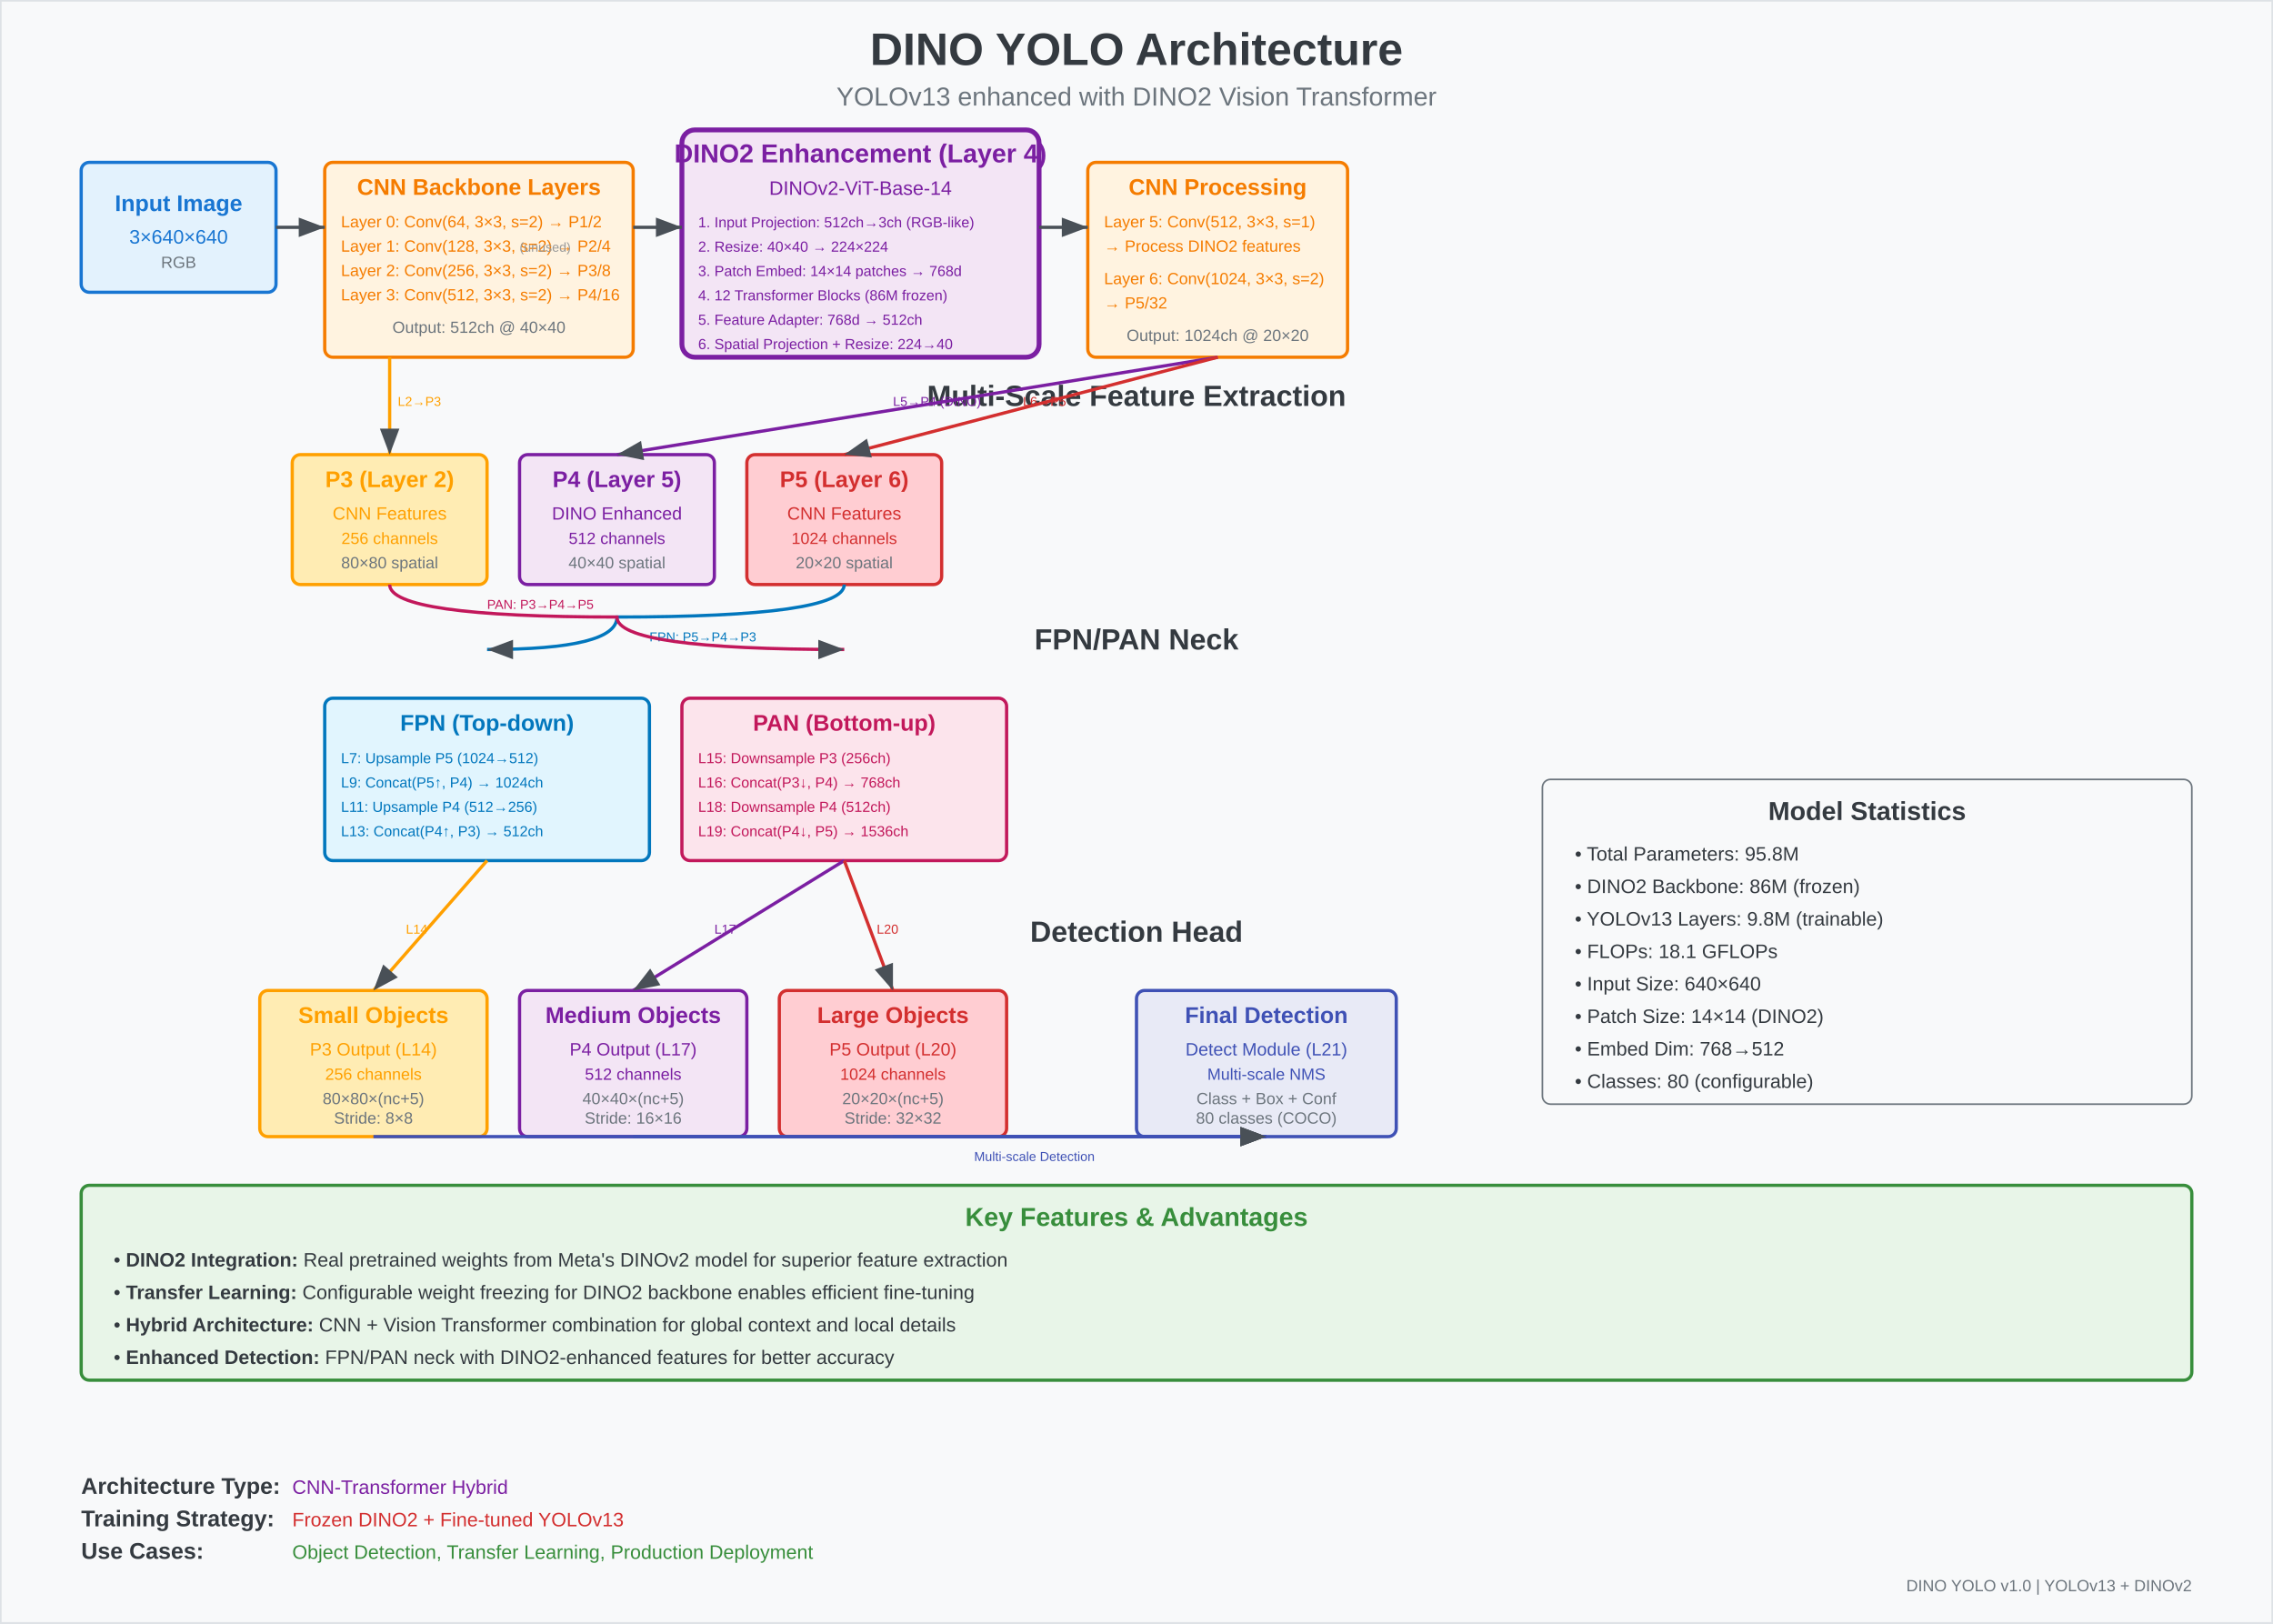
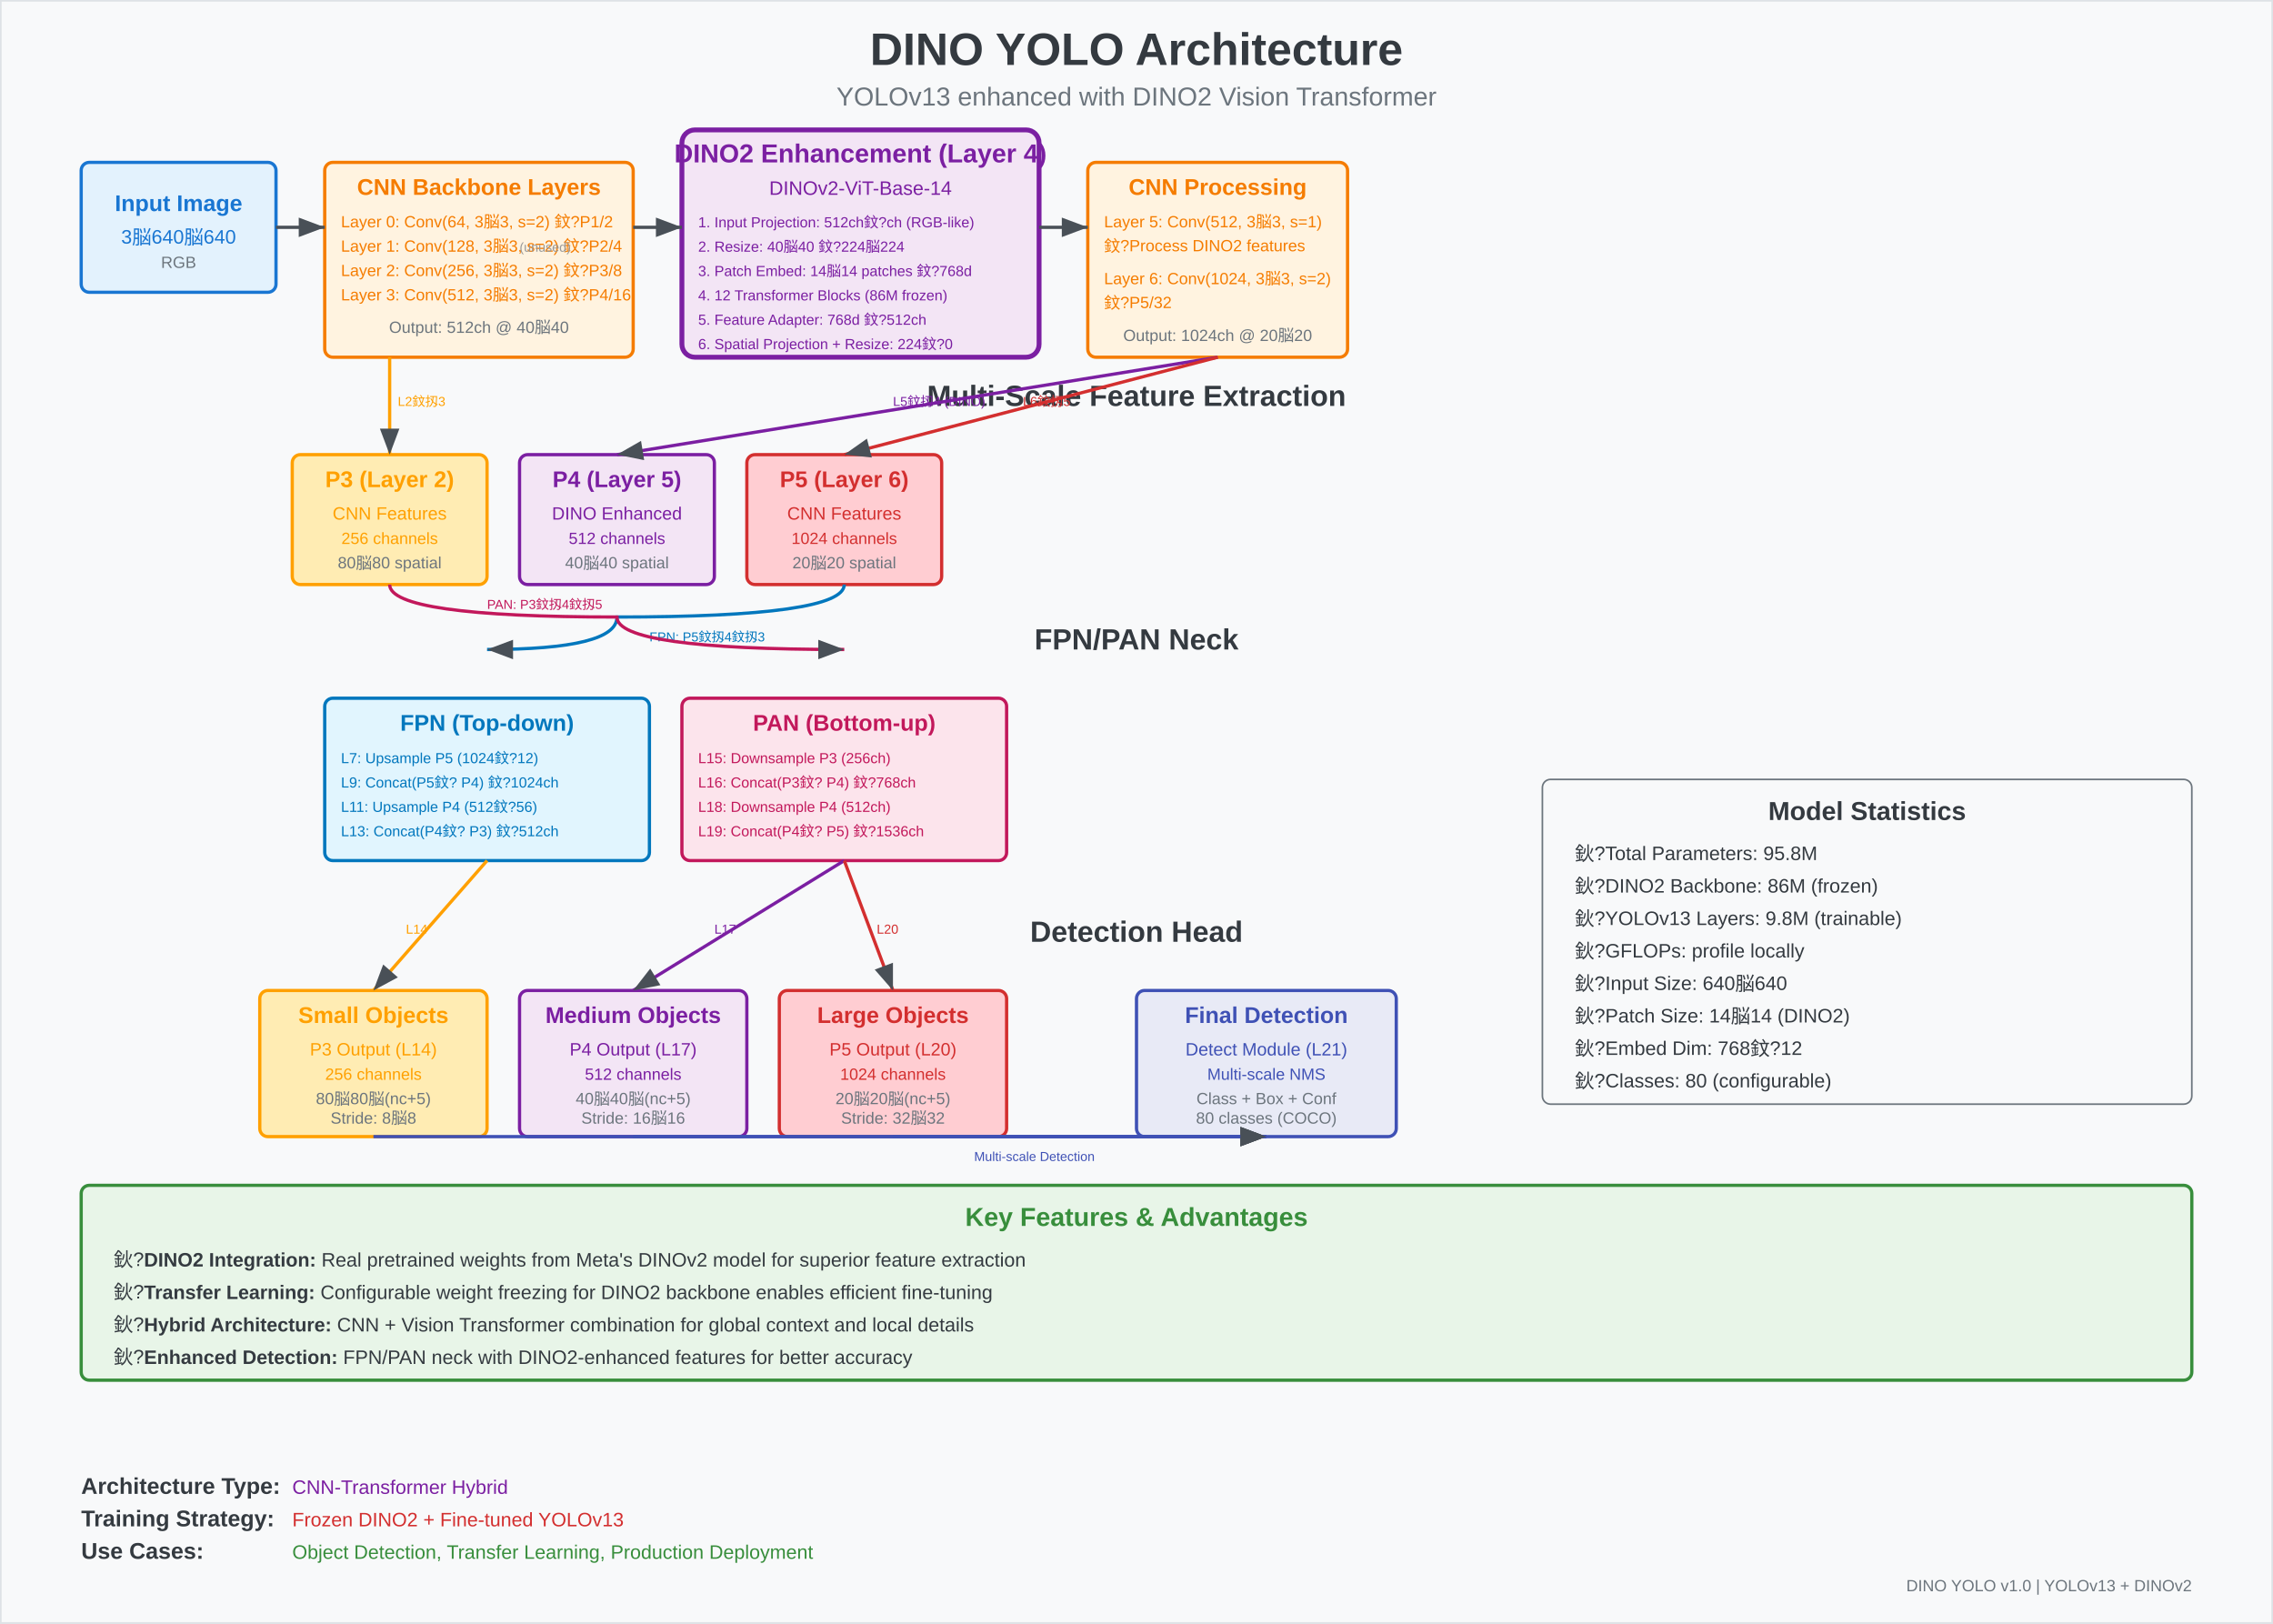
<svg xmlns="http://www.w3.org/2000/svg" width="1400" height="1000">
  <rect width="1400" height="1000" fill="#f8f9fa" stroke="#dee2e6" stroke-width="2" />
  <text x="700" y="40" text-anchor="middle" font-family="Arial, sans-serif" font-size="28" font-weight="bold" fill="#343a40">DINO YOLO Architecture</text>
  <text x="700" y="65" text-anchor="middle" font-family="Arial, sans-serif" font-size="16" fill="#6c757d">YOLOv13 enhanced with DINO2 Vision Transformer</text>
  <g id="input">
    <rect x="50" y="100" width="120" height="80" fill="#e3f2fd" stroke="#1976d2" stroke-width="2" rx="5" />
    <text x="110" y="130" text-anchor="middle" font-family="Arial, sans-serif" font-size="14" font-weight="bold" fill="#1976d2">Input Image</text>
-     <text x="110" y="150" text-anchor="middle" font-family="Arial, sans-serif" font-size="12" fill="#1976d2">3×640×640</text>
+     <text x="110" y="150" text-anchor="middle" font-family="Arial, sans-serif" font-size="12" fill="#1976d2">3脳640脳640</text>
    <text x="110" y="165" text-anchor="middle" font-family="Arial, sans-serif" font-size="10" fill="#6c757d">RGB</text>
  </g>
  <g id="cnn-backbone">
    <rect x="200" y="100" width="190" height="120" fill="#fff3e0" stroke="#f57c00" stroke-width="2" rx="5" />
    <text x="295" y="120" text-anchor="middle" font-family="Arial, sans-serif" font-size="14" font-weight="bold" fill="#f57c00">CNN Backbone Layers</text>
-     <text x="210" y="140" font-family="Arial, sans-serif" font-size="10" fill="#f57c00">Layer 0: Conv(64, 3×3, s=2) → P1/2</text>
-     <text x="210" y="155" font-family="Arial, sans-serif" font-size="10" fill="#f57c00">Layer 1: Conv(128, 3×3, s=2) → P2/4</text>
+     <text x="210" y="140" font-family="Arial, sans-serif" font-size="10" fill="#f57c00">Layer 0: Conv(64, 3脳3, s=2) 鈫?P1/2</text>
+     <text x="210" y="155" font-family="Arial, sans-serif" font-size="10" fill="#f57c00">Layer 1: Conv(128, 3脳3, s=2) 鈫?P2/4</text>
    <text x="320" y="155" font-family="Arial, sans-serif" font-size="8" fill="#999">(unused)</text>
-     <text x="210" y="170" font-family="Arial, sans-serif" font-size="10" fill="#f57c00">Layer 2: Conv(256, 3×3, s=2) → P3/8</text>
-     <text x="210" y="185" font-family="Arial, sans-serif" font-size="10" fill="#f57c00">Layer 3: Conv(512, 3×3, s=2) → P4/16</text>
-     <text x="295" y="205" text-anchor="middle" font-family="Arial, sans-serif" font-size="10" fill="#6c757d">Output: 512ch @ 40×40</text>
+     <text x="210" y="170" font-family="Arial, sans-serif" font-size="10" fill="#f57c00">Layer 2: Conv(256, 3脳3, s=2) 鈫?P3/8</text>
+     <text x="210" y="185" font-family="Arial, sans-serif" font-size="10" fill="#f57c00">Layer 3: Conv(512, 3脳3, s=2) 鈫?P4/16</text>
+     <text x="295" y="205" text-anchor="middle" font-family="Arial, sans-serif" font-size="10" fill="#6c757d">Output: 512ch @ 40脳40</text>
  </g>
  <g id="dino2">
    <rect x="420" y="80" width="220" height="140" fill="#f3e5f5" stroke="#7b1fa2" stroke-width="3" rx="8" />
    <text x="530" y="100" text-anchor="middle" font-family="Arial, sans-serif" font-size="16" font-weight="bold" fill="#7b1fa2">DINO2 Enhancement (Layer 4)</text>
    <text x="530" y="120" text-anchor="middle" font-family="Arial, sans-serif" font-size="12" fill="#7b1fa2">DINOv2-ViT-Base-14</text>
-     <text x="430" y="140" font-family="Arial, sans-serif" font-size="9" fill="#7b1fa2">1. Input Projection: 512ch→3ch (RGB-like)</text>
-     <text x="430" y="155" font-family="Arial, sans-serif" font-size="9" fill="#7b1fa2">2. Resize: 40×40 → 224×224</text>
-     <text x="430" y="170" font-family="Arial, sans-serif" font-size="9" fill="#7b1fa2">3. Patch Embed: 14×14 patches → 768d</text>
+     <text x="430" y="140" font-family="Arial, sans-serif" font-size="9" fill="#7b1fa2">1. Input Projection: 512ch鈫?ch (RGB-like)</text>
+     <text x="430" y="155" font-family="Arial, sans-serif" font-size="9" fill="#7b1fa2">2. Resize: 40脳40 鈫?224脳224</text>
+     <text x="430" y="170" font-family="Arial, sans-serif" font-size="9" fill="#7b1fa2">3. Patch Embed: 14脳14 patches 鈫?768d</text>
    <text x="430" y="185" font-family="Arial, sans-serif" font-size="9" fill="#7b1fa2">4. 12 Transformer Blocks (86M frozen)</text>
-     <text x="430" y="200" font-family="Arial, sans-serif" font-size="9" fill="#7b1fa2">5. Feature Adapter: 768d → 512ch</text>
-     <text x="430" y="215" font-family="Arial, sans-serif" font-size="9" fill="#7b1fa2">6. Spatial Projection + Resize: 224→40</text>
+     <text x="430" y="200" font-family="Arial, sans-serif" font-size="9" fill="#7b1fa2">5. Feature Adapter: 768d 鈫?512ch</text>
+     <text x="430" y="215" font-family="Arial, sans-serif" font-size="9" fill="#7b1fa2">6. Spatial Projection + Resize: 224鈫?0</text>
  </g>
  <g id="cnn-processing">
    <rect x="670" y="100" width="160" height="120" fill="#fff3e0" stroke="#f57c00" stroke-width="2" rx="5" />
    <text x="750" y="120" text-anchor="middle" font-family="Arial, sans-serif" font-size="14" font-weight="bold" fill="#f57c00">CNN Processing</text>
-     <text x="680" y="140" font-family="Arial, sans-serif" font-size="10" fill="#f57c00">Layer 5: Conv(512, 3×3, s=1)</text>
-     <text x="680" y="155" font-family="Arial, sans-serif" font-size="10" fill="#f57c00">→ Process DINO2 features</text>
-     <text x="680" y="175" font-family="Arial, sans-serif" font-size="10" fill="#f57c00">Layer 6: Conv(1024, 3×3, s=2)</text>
-     <text x="680" y="190" font-family="Arial, sans-serif" font-size="10" fill="#f57c00">→ P5/32</text>
-     <text x="750" y="210" text-anchor="middle" font-family="Arial, sans-serif" font-size="10" fill="#6c757d">Output: 1024ch @ 20×20</text>
+     <text x="680" y="140" font-family="Arial, sans-serif" font-size="10" fill="#f57c00">Layer 5: Conv(512, 3脳3, s=1)</text>
+     <text x="680" y="155" font-family="Arial, sans-serif" font-size="10" fill="#f57c00">鈫?Process DINO2 features</text>
+     <text x="680" y="175" font-family="Arial, sans-serif" font-size="10" fill="#f57c00">Layer 6: Conv(1024, 3脳3, s=2)</text>
+     <text x="680" y="190" font-family="Arial, sans-serif" font-size="10" fill="#f57c00">鈫?P5/32</text>
+     <text x="750" y="210" text-anchor="middle" font-family="Arial, sans-serif" font-size="10" fill="#6c757d">Output: 1024ch @ 20脳20</text>
  </g>
  <g id="multiscale">
    <text x="700" y="250" text-anchor="middle" font-family="Arial, sans-serif" font-size="18" font-weight="bold" fill="#343a40">Multi-Scale Feature Extraction</text>
    <rect x="180" y="280" width="120" height="80" fill="#ffecb3" stroke="#ffa000" stroke-width="2" rx="5" />
    <text x="240" y="300" text-anchor="middle" font-family="Arial, sans-serif" font-size="14" font-weight="bold" fill="#ffa000">P3 (Layer 2)</text>
    <text x="240" y="320" text-anchor="middle" font-family="Arial, sans-serif" font-size="11" fill="#ffa000">CNN Features</text>
    <text x="240" y="335" text-anchor="middle" font-family="Arial, sans-serif" font-size="10" fill="#ffa000">256 channels</text>
-     <text x="240" y="350" text-anchor="middle" font-family="Arial, sans-serif" font-size="10" fill="#6c757d">80×80 spatial</text>
+     <text x="240" y="350" text-anchor="middle" font-family="Arial, sans-serif" font-size="10" fill="#6c757d">80脳80 spatial</text>
    <rect x="320" y="280" width="120" height="80" fill="#f3e5f5" stroke="#7b1fa2" stroke-width="2" rx="5" />
    <text x="380" y="300" text-anchor="middle" font-family="Arial, sans-serif" font-size="14" font-weight="bold" fill="#7b1fa2">P4 (Layer 5)</text>
    <text x="380" y="320" text-anchor="middle" font-family="Arial, sans-serif" font-size="11" fill="#7b1fa2">DINO Enhanced</text>
    <text x="380" y="335" text-anchor="middle" font-family="Arial, sans-serif" font-size="10" fill="#7b1fa2">512 channels</text>
-     <text x="380" y="350" text-anchor="middle" font-family="Arial, sans-serif" font-size="10" fill="#6c757d">40×40 spatial</text>
+     <text x="380" y="350" text-anchor="middle" font-family="Arial, sans-serif" font-size="10" fill="#6c757d">40脳40 spatial</text>
    <rect x="460" y="280" width="120" height="80" fill="#ffcdd2" stroke="#d32f2f" stroke-width="2" rx="5" />
    <text x="520" y="300" text-anchor="middle" font-family="Arial, sans-serif" font-size="14" font-weight="bold" fill="#d32f2f">P5 (Layer 6)</text>
    <text x="520" y="320" text-anchor="middle" font-family="Arial, sans-serif" font-size="11" fill="#d32f2f">CNN Features</text>
    <text x="520" y="335" text-anchor="middle" font-family="Arial, sans-serif" font-size="10" fill="#d32f2f">1024 channels</text>
-     <text x="520" y="350" text-anchor="middle" font-family="Arial, sans-serif" font-size="10" fill="#6c757d">20×20 spatial</text>
+     <text x="520" y="350" text-anchor="middle" font-family="Arial, sans-serif" font-size="10" fill="#6c757d">20脳20 spatial</text>
  </g>
  <g id="neck">
    <text x="700" y="400" text-anchor="middle" font-family="Arial, sans-serif" font-size="18" font-weight="bold" fill="#343a40">FPN/PAN Neck</text>
    <rect x="200" y="430" width="200" height="100" fill="#e1f5fe" stroke="#0277bd" stroke-width="2" rx="5" />
    <text x="300" y="450" text-anchor="middle" font-family="Arial, sans-serif" font-size="14" font-weight="bold" fill="#0277bd">FPN (Top-down)</text>
-     <text x="210" y="470" font-family="Arial, sans-serif" font-size="9" fill="#0277bd">L7: Upsample P5 (1024→512)</text>
-     <text x="210" y="485" font-family="Arial, sans-serif" font-size="9" fill="#0277bd">L9: Concat(P5↑, P4) → 1024ch</text>
-     <text x="210" y="500" font-family="Arial, sans-serif" font-size="9" fill="#0277bd">L11: Upsample P4 (512→256)</text>
-     <text x="210" y="515" font-family="Arial, sans-serif" font-size="9" fill="#0277bd">L13: Concat(P4↑, P3) → 512ch</text>
+     <text x="210" y="470" font-family="Arial, sans-serif" font-size="9" fill="#0277bd">L7: Upsample P5 (1024鈫?12)</text>
+     <text x="210" y="485" font-family="Arial, sans-serif" font-size="9" fill="#0277bd">L9: Concat(P5鈫? P4) 鈫?1024ch</text>
+     <text x="210" y="500" font-family="Arial, sans-serif" font-size="9" fill="#0277bd">L11: Upsample P4 (512鈫?56)</text>
+     <text x="210" y="515" font-family="Arial, sans-serif" font-size="9" fill="#0277bd">L13: Concat(P4鈫? P3) 鈫?512ch</text>
    <rect x="420" y="430" width="200" height="100" fill="#fce4ec" stroke="#c2185b" stroke-width="2" rx="5" />
    <text x="520" y="450" text-anchor="middle" font-family="Arial, sans-serif" font-size="14" font-weight="bold" fill="#c2185b">PAN (Bottom-up)</text>
    <text x="430" y="470" font-family="Arial, sans-serif" font-size="9" fill="#c2185b">L15: Downsample P3 (256ch)</text>
-     <text x="430" y="485" font-family="Arial, sans-serif" font-size="9" fill="#c2185b">L16: Concat(P3↓, P4) → 768ch</text>
+     <text x="430" y="485" font-family="Arial, sans-serif" font-size="9" fill="#c2185b">L16: Concat(P3鈫? P4) 鈫?768ch</text>
    <text x="430" y="500" font-family="Arial, sans-serif" font-size="9" fill="#c2185b">L18: Downsample P4 (512ch)</text>
-     <text x="430" y="515" font-family="Arial, sans-serif" font-size="9" fill="#c2185b">L19: Concat(P4↓, P5) → 1536ch</text>
+     <text x="430" y="515" font-family="Arial, sans-serif" font-size="9" fill="#c2185b">L19: Concat(P4鈫? P5) 鈫?1536ch</text>
  </g>
  <g id="head">
    <text x="700" y="580" text-anchor="middle" font-family="Arial, sans-serif" font-size="18" font-weight="bold" fill="#343a40">Detection Head</text>
    <rect x="160" y="610" width="140" height="90" fill="#ffecb3" stroke="#ffa000" stroke-width="2" rx="5" />
    <text x="230" y="630" text-anchor="middle" font-family="Arial, sans-serif" font-size="14" font-weight="bold" fill="#ffa000">Small Objects</text>
    <text x="230" y="650" text-anchor="middle" font-family="Arial, sans-serif" font-size="11" fill="#ffa000">P3 Output (L14)</text>
    <text x="230" y="665" text-anchor="middle" font-family="Arial, sans-serif" font-size="10" fill="#ffa000">256 channels</text>
-     <text x="230" y="680" text-anchor="middle" font-family="Arial, sans-serif" font-size="10" fill="#6c757d">80×80×(nc+5)</text>
-     <text x="230" y="692" text-anchor="middle" font-family="Arial, sans-serif" font-size="10" fill="#6c757d">Stride: 8×8</text>
+     <text x="230" y="680" text-anchor="middle" font-family="Arial, sans-serif" font-size="10" fill="#6c757d">80脳80脳(nc+5)</text>
+     <text x="230" y="692" text-anchor="middle" font-family="Arial, sans-serif" font-size="10" fill="#6c757d">Stride: 8脳8</text>
    <rect x="320" y="610" width="140" height="90" fill="#f3e5f5" stroke="#7b1fa2" stroke-width="2" rx="5" />
    <text x="390" y="630" text-anchor="middle" font-family="Arial, sans-serif" font-size="14" font-weight="bold" fill="#7b1fa2">Medium Objects</text>
    <text x="390" y="650" text-anchor="middle" font-family="Arial, sans-serif" font-size="11" fill="#7b1fa2">P4 Output (L17)</text>
    <text x="390" y="665" text-anchor="middle" font-family="Arial, sans-serif" font-size="10" fill="#7b1fa2">512 channels</text>
-     <text x="390" y="680" text-anchor="middle" font-family="Arial, sans-serif" font-size="10" fill="#6c757d">40×40×(nc+5)</text>
-     <text x="390" y="692" text-anchor="middle" font-family="Arial, sans-serif" font-size="10" fill="#6c757d">Stride: 16×16</text>
+     <text x="390" y="680" text-anchor="middle" font-family="Arial, sans-serif" font-size="10" fill="#6c757d">40脳40脳(nc+5)</text>
+     <text x="390" y="692" text-anchor="middle" font-family="Arial, sans-serif" font-size="10" fill="#6c757d">Stride: 16脳16</text>
    <rect x="480" y="610" width="140" height="90" fill="#ffcdd2" stroke="#d32f2f" stroke-width="2" rx="5" />
    <text x="550" y="630" text-anchor="middle" font-family="Arial, sans-serif" font-size="14" font-weight="bold" fill="#d32f2f">Large Objects</text>
    <text x="550" y="650" text-anchor="middle" font-family="Arial, sans-serif" font-size="11" fill="#d32f2f">P5 Output (L20)</text>
    <text x="550" y="665" text-anchor="middle" font-family="Arial, sans-serif" font-size="10" fill="#d32f2f">1024 channels</text>
-     <text x="550" y="680" text-anchor="middle" font-family="Arial, sans-serif" font-size="10" fill="#6c757d">20×20×(nc+5)</text>
-     <text x="550" y="692" text-anchor="middle" font-family="Arial, sans-serif" font-size="10" fill="#6c757d">Stride: 32×32</text>
+     <text x="550" y="680" text-anchor="middle" font-family="Arial, sans-serif" font-size="10" fill="#6c757d">20脳20脳(nc+5)</text>
+     <text x="550" y="692" text-anchor="middle" font-family="Arial, sans-serif" font-size="10" fill="#6c757d">Stride: 32脳32</text>
  </g>
  <g id="output">
    <rect x="700" y="610" width="160" height="90" fill="#e8eaf6" stroke="#3f51b5" stroke-width="2" rx="5" />
    <text x="780" y="630" text-anchor="middle" font-family="Arial, sans-serif" font-size="14" font-weight="bold" fill="#3f51b5">Final Detection</text>
    <text x="780" y="650" text-anchor="middle" font-family="Arial, sans-serif" font-size="11" fill="#3f51b5">Detect Module (L21)</text>
    <text x="780" y="665" text-anchor="middle" font-family="Arial, sans-serif" font-size="10" fill="#3f51b5">Multi-scale NMS</text>
    <text x="780" y="680" text-anchor="middle" font-family="Arial, sans-serif" font-size="10" fill="#6c757d">Class + Box + Conf</text>
    <text x="780" y="692" text-anchor="middle" font-family="Arial, sans-serif" font-size="10" fill="#6c757d">80 classes (COCO)</text>
  </g>
  <g id="stats">
    <rect x="950" y="480" width="400" height="200" fill="#f8f9fa" stroke="#6c757d" stroke-width="1" rx="5" />
    <text x="1150" y="505" text-anchor="middle" font-family="Arial, sans-serif" font-size="16" font-weight="bold" fill="#343a40">Model Statistics</text>
-     <text x="970" y="530" font-family="Arial, sans-serif" font-size="12" fill="#343a40">• Total Parameters: 95.8M</text>
-     <text x="970" y="550" font-family="Arial, sans-serif" font-size="12" fill="#343a40">• DINO2 Backbone: 86M (frozen)</text>
-     <text x="970" y="570" font-family="Arial, sans-serif" font-size="12" fill="#343a40">• YOLOv13 Layers: 9.8M (trainable)</text>
-     <text x="970" y="590" font-family="Arial, sans-serif" font-size="12" fill="#343a40">• FLOPs: 18.1 GFLOPs</text>
-     <text x="970" y="610" font-family="Arial, sans-serif" font-size="12" fill="#343a40">• Input Size: 640×640</text>
-     <text x="970" y="630" font-family="Arial, sans-serif" font-size="12" fill="#343a40">• Patch Size: 14×14 (DINO2)</text>
-     <text x="970" y="650" font-family="Arial, sans-serif" font-size="12" fill="#343a40">• Embed Dim: 768→512</text>
-     <text x="970" y="670" font-family="Arial, sans-serif" font-size="12" fill="#343a40">• Classes: 80 (configurable)</text>
+     <text x="970" y="530" font-family="Arial, sans-serif" font-size="12" fill="#343a40">鈥?Total Parameters: 95.8M</text>
+     <text x="970" y="550" font-family="Arial, sans-serif" font-size="12" fill="#343a40">鈥?DINO2 Backbone: 86M (frozen)</text>
+     <text x="970" y="570" font-family="Arial, sans-serif" font-size="12" fill="#343a40">鈥?YOLOv13 Layers: 9.8M (trainable)</text>
+     <text x="970" y="590" font-family="Arial, sans-serif" font-size="12" fill="#343a40">鈥?GFLOPs: profile locally</text>
+     <text x="970" y="610" font-family="Arial, sans-serif" font-size="12" fill="#343a40">鈥?Input Size: 640脳640</text>
+     <text x="970" y="630" font-family="Arial, sans-serif" font-size="12" fill="#343a40">鈥?Patch Size: 14脳14 (DINO2)</text>
+     <text x="970" y="650" font-family="Arial, sans-serif" font-size="12" fill="#343a40">鈥?Embed Dim: 768鈫?12</text>
+     <text x="970" y="670" font-family="Arial, sans-serif" font-size="12" fill="#343a40">鈥?Classes: 80 (configurable)</text>
  </g>
  <g id="features">
    <rect x="50" y="730" width="1300" height="120" fill="#e8f5e8" stroke="#388e3c" stroke-width="2" rx="5" />
    <text x="700" y="755" text-anchor="middle" font-family="Arial, sans-serif" font-size="16" font-weight="bold" fill="#388e3c">Key Features &amp; Advantages</text>
-     <text x="70" y="780" font-family="Arial, sans-serif" font-size="12" fill="#343a40">• <tspan font-weight="bold">DINO2 Integration:</tspan> Real pretrained weights from Meta's DINOv2 model for superior feature extraction</text>
-     <text x="70" y="800" font-family="Arial, sans-serif" font-size="12" fill="#343a40">• <tspan font-weight="bold">Transfer Learning:</tspan> Configurable weight freezing for DINO2 backbone enables efficient fine-tuning</text>
-     <text x="70" y="820" font-family="Arial, sans-serif" font-size="12" fill="#343a40">• <tspan font-weight="bold">Hybrid Architecture:</tspan> CNN + Vision Transformer combination for global context and local details</text>
-     <text x="70" y="840" font-family="Arial, sans-serif" font-size="12" fill="#343a40">• <tspan font-weight="bold">Enhanced Detection:</tspan> FPN/PAN neck with DINO2-enhanced features for better accuracy</text>
+     <text x="70" y="780" font-family="Arial, sans-serif" font-size="12" fill="#343a40">鈥?<tspan font-weight="bold">DINO2 Integration:</tspan> Real pretrained weights from Meta's DINOv2 model for superior feature extraction</text>
+     <text x="70" y="800" font-family="Arial, sans-serif" font-size="12" fill="#343a40">鈥?<tspan font-weight="bold">Transfer Learning:</tspan> Configurable weight freezing for DINO2 backbone enables efficient fine-tuning</text>
+     <text x="70" y="820" font-family="Arial, sans-serif" font-size="12" fill="#343a40">鈥?<tspan font-weight="bold">Hybrid Architecture:</tspan> CNN + Vision Transformer combination for global context and local details</text>
+     <text x="70" y="840" font-family="Arial, sans-serif" font-size="12" fill="#343a40">鈥?<tspan font-weight="bold">Enhanced Detection:</tspan> FPN/PAN neck with DINO2-enhanced features for better accuracy</text>
  </g>
  <defs>
    <marker id="arrowhead" markerWidth="8" markerHeight="6" refX="8" refY="3" orient="auto">
      <polygon points="0 0, 8 3, 0 6" fill="#495057" />
    </marker>
  </defs>
  <line x1="170" y1="140" x2="200" y2="140" stroke="#495057" stroke-width="2" marker-end="url(#arrowhead)" />
  <line x1="390" y1="140" x2="420" y2="140" stroke="#495057" stroke-width="2" marker-end="url(#arrowhead)" />
  <line x1="640" y1="140" x2="670" y2="140" stroke="#495057" stroke-width="2" marker-end="url(#arrowhead)" />
  <line x1="240" y1="220" x2="240" y2="280" stroke="#ffa000" stroke-width="2" marker-end="url(#arrowhead)" />
-   <text x="245" y="250" font-family="Arial, sans-serif" font-size="8" fill="#ffa000">L2→P3</text>
+   <text x="245" y="250" font-family="Arial, sans-serif" font-size="8" fill="#ffa000">L2鈫扨3</text>
  <line x1="750" y1="220" x2="380" y2="280" stroke="#7b1fa2" stroke-width="2" marker-end="url(#arrowhead)" />
-   <text x="550" y="250" font-family="Arial, sans-serif" font-size="8" fill="#7b1fa2">L5→P4 (DINO)</text>
+   <text x="550" y="250" font-family="Arial, sans-serif" font-size="8" fill="#7b1fa2">L5鈫扨4 (DINO)</text>
  <line x1="750" y1="220" x2="520" y2="280" stroke="#d32f2f" stroke-width="2" marker-end="url(#arrowhead)" />
-   <text x="630" y="250" font-family="Arial, sans-serif" font-size="8" fill="#d32f2f">L6→P5</text>
+   <text x="630" y="250" font-family="Arial, sans-serif" font-size="8" fill="#d32f2f">L6鈫扨5</text>
  <path d="M 520 360 Q 520 380 380 380 Q 380 400 300 400" stroke="#0277bd" stroke-width="2" fill="none" marker-end="url(#arrowhead)" />
-   <text x="400" y="395" font-family="Arial, sans-serif" font-size="8" fill="#0277bd">FPN: P5→P4→P3</text>
+   <text x="400" y="395" font-family="Arial, sans-serif" font-size="8" fill="#0277bd">FPN: P5鈫扨4鈫扨3</text>
  <path d="M 240 360 Q 240 380 380 380 Q 380 400 520 400" stroke="#c2185b" stroke-width="2" fill="none" marker-end="url(#arrowhead)" />
-   <text x="300" y="375" font-family="Arial, sans-serif" font-size="8" fill="#c2185b">PAN: P3→P4→P5</text>
+   <text x="300" y="375" font-family="Arial, sans-serif" font-size="8" fill="#c2185b">PAN: P3鈫扨4鈫扨5</text>
  <line x1="300" y1="530" x2="230" y2="610" stroke="#ffa000" stroke-width="2" marker-end="url(#arrowhead)" />
  <text x="250" y="575" font-family="Arial, sans-serif" font-size="8" fill="#ffa000">L14</text>
  <line x1="520" y1="530" x2="390" y2="610" stroke="#7b1fa2" stroke-width="2" marker-end="url(#arrowhead)" />
  <text x="440" y="575" font-family="Arial, sans-serif" font-size="8" fill="#7b1fa2">L17</text>
  <line x1="520" y1="530" x2="550" y2="610" stroke="#d32f2f" stroke-width="2" marker-end="url(#arrowhead)" />
  <text x="540" y="575" font-family="Arial, sans-serif" font-size="8" fill="#d32f2f">L20</text>
  <line x1="230" y1="700" x2="780" y2="700" stroke="#3f51b5" stroke-width="2" marker-end="url(#arrowhead)" />
  <line x1="390" y1="700" x2="780" y2="700" stroke="#3f51b5" stroke-width="2" marker-end="url(#arrowhead)" />
  <line x1="550" y1="700" x2="780" y2="700" stroke="#3f51b5" stroke-width="2" marker-end="url(#arrowhead)" />
  <text x="600" y="715" font-family="Arial, sans-serif" font-size="8" fill="#3f51b5">Multi-scale Detection</text>
  <text x="50" y="920" font-family="Arial, sans-serif" font-size="14" font-weight="bold" fill="#343a40">Architecture Type:</text>
  <text x="180" y="920" font-family="Arial, sans-serif" font-size="12" fill="#7b1fa2">CNN-Transformer Hybrid</text>
  <text x="50" y="940" font-family="Arial, sans-serif" font-size="14" font-weight="bold" fill="#343a40">Training Strategy:</text>
  <text x="180" y="940" font-family="Arial, sans-serif" font-size="12" fill="#d32f2f">Frozen DINO2 + Fine-tuned YOLOv13</text>
  <text x="50" y="960" font-family="Arial, sans-serif" font-size="14" font-weight="bold" fill="#343a40">Use Cases:</text>
  <text x="180" y="960" font-family="Arial, sans-serif" font-size="12" fill="#388e3c">Object Detection, Transfer Learning, Production Deployment</text>
  <text x="1350" y="980" text-anchor="end" font-family="Arial, sans-serif" font-size="10" fill="#6c757d">DINO YOLO v1.0 | YOLOv13 + DINOv2</text>
</svg>
